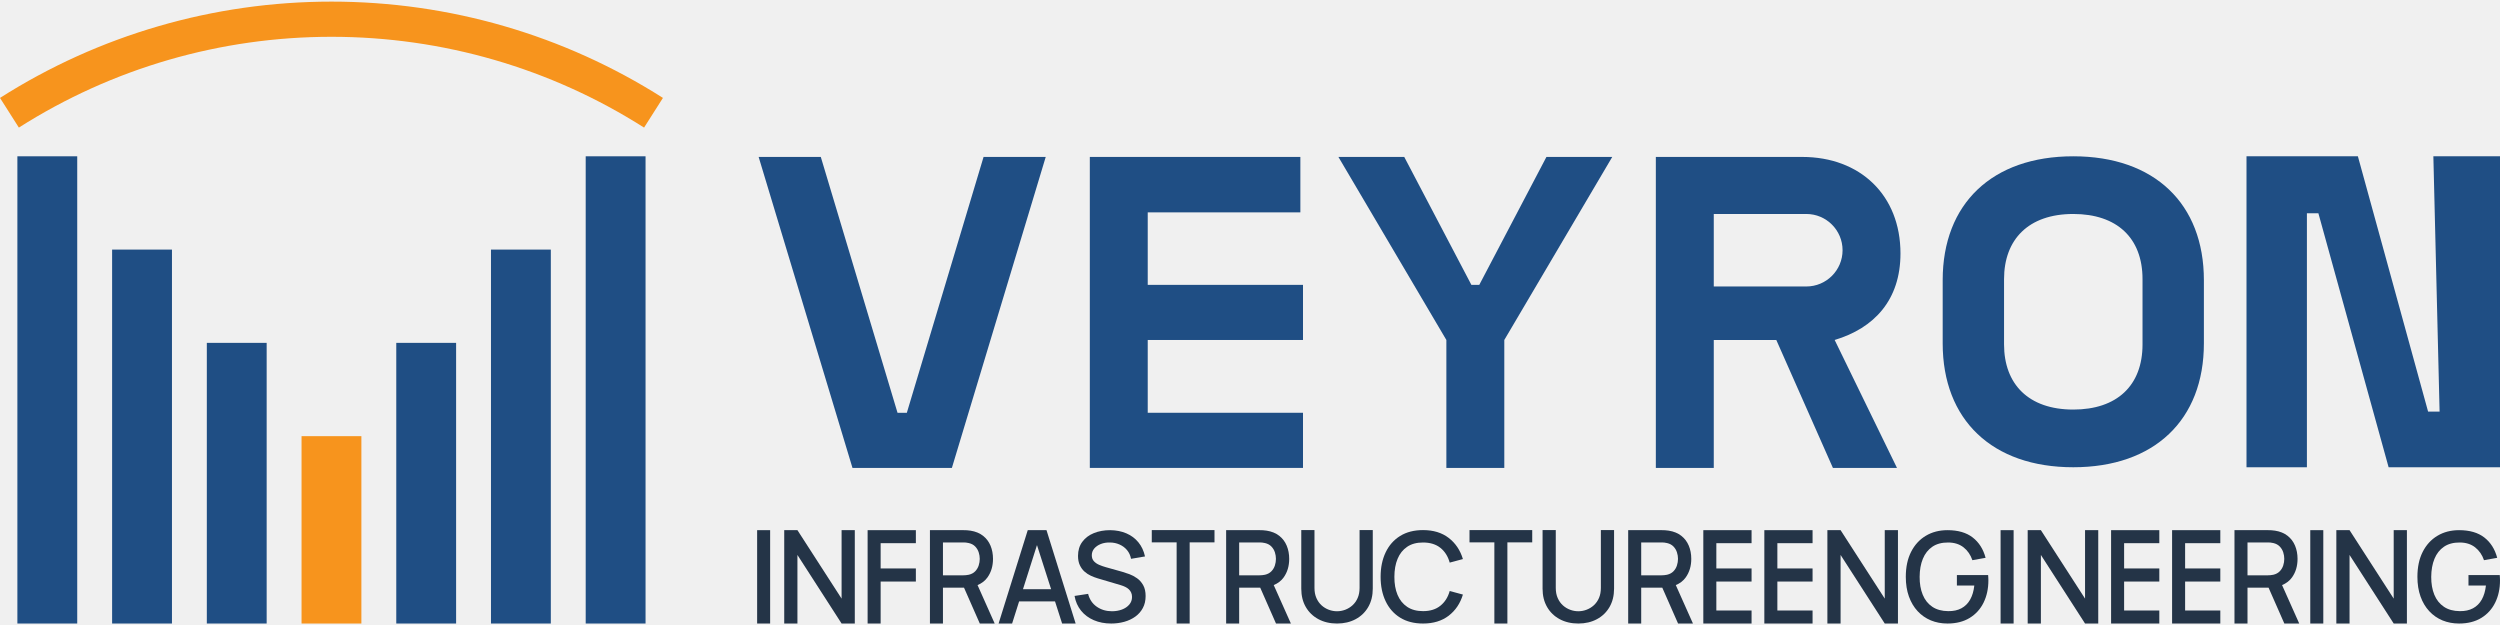
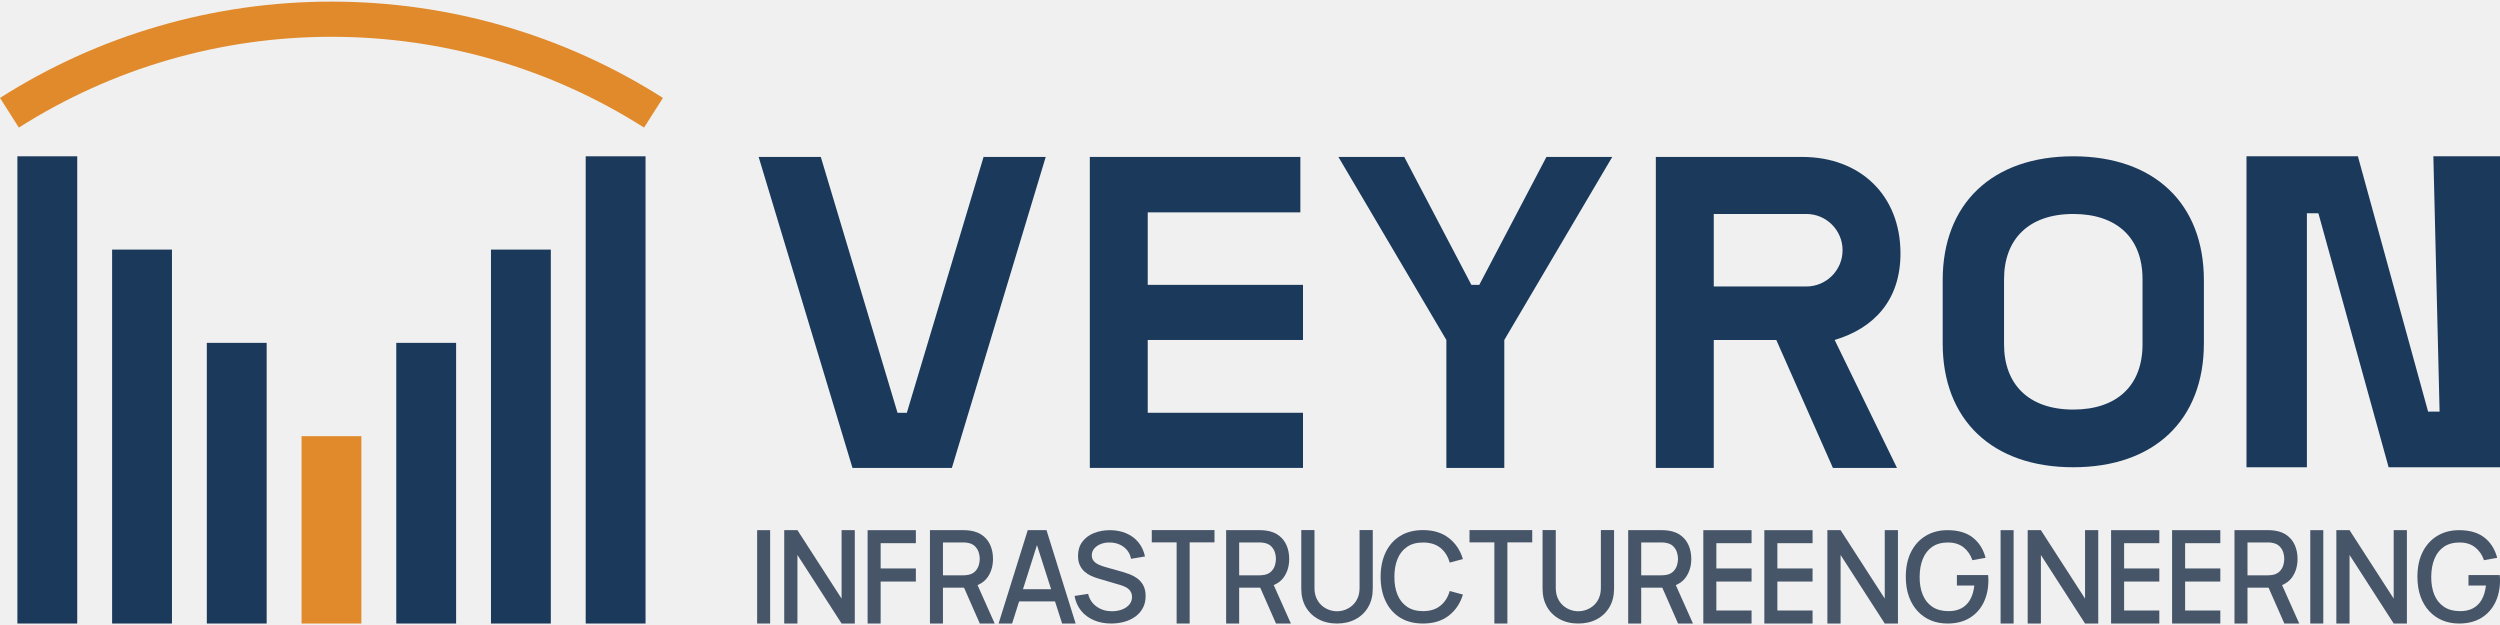
<svg xmlns="http://www.w3.org/2000/svg" width="1100" height="275" viewBox="0 0 1100 275" fill="none">
+   <style>path[fill="#1F4E84"]{fill:#1B3A5B}path[fill="#F7941D"]{fill:#E08A2C}path[fill="#243447"]{fill:#475569}</style>
  <g clip-path="url(#clip0_6692_21417)">
    <path d="M33.98 274.35H7.65V68.77H33.98V274.35Z" fill="#1F4E84" />
    <path d="M284.04 274.35H257.71V68.77H284.04V274.35Z" fill="#1F4E84" />
    <path d="M75.661 274.35H49.331V109.82H75.661V274.35Z" fill="#1F4E84" />
    <path d="M242.36 274.35H216.03V109.82H242.36V274.35Z" fill="#1F4E84" />
    <path d="M117.33 274.35H91.001V150.86H117.33V274.35Z" fill="#1F4E84" />
    <path d="M200.69 274.35H174.36V150.86H200.69V274.35Z" fill="#1F4E84" />
    <path d="M159.01 274.35H132.68V191.91H159.01V274.35Z" fill="#F7941D" />
    <path d="M283.39 56.14C242.3 30 194.74 16.19 145.85 16.19C96.95 16.19 49.39 30 8.3 56.14L0 43.08C43.57 15.36 94.01 0.71 145.85 0.71C197.69 0.71 248.12 15.36 291.69 43.08L283.39 56.14Z" fill="#F7941D" />
    <path d="M333.14 274.35H338.86V233.27H333.14V274.35Z" fill="#243447" />
    <path d="M880.26 274.35H885.99V233.27H880.26V274.35Z" fill="#243447" />
    <path d="M1016.52 274.35H1022.25V233.27H1016.52V274.35Z" fill="#243447" />
    <path d="M370.3 263.39L350.87 233.27H345.06V274.35H350.87V244.18L370.3 274.35H376.11V233.27H370.3V263.39Z" fill="#243447" />
    <path d="M829.29 263.39L809.86 233.27H804.05V274.35H809.86V244.18L829.29 274.35H835.1V233.27H829.29V263.39Z" fill="#243447" />
    <path d="M917.42 263.39L897.99 233.27H892.18V274.35H897.99V244.18L917.42 274.35H923.23V233.27H917.42V263.39Z" fill="#243447" />
    <path d="M1053.23 263.39L1033.8 233.27H1027.99V274.35H1033.8V244.18L1053.23 274.35H1059.04V233.27H1053.23V263.39Z" fill="#243447" />
    <path d="M381.75 274.35H387.48V255.88H402.98V250.12H387.48V239H402.98V233.27H381.75V274.35Z" fill="#243447" />
    <path d="M749.46 268.62V274.35H755.19H770.69V268.62H755.19V255.88H770.69V250.12H755.19V239H770.69V233.27H749.46V268.62Z" fill="#243447" />
    <path d="M776.31 268.62V274.35H782.04H797.53V268.62H782.04V255.88H797.53V250.12H782.04V239H797.53V233.27H776.31V268.62Z" fill="#243447" />
    <path d="M928.88 268.62V274.35H934.61H950.1V268.62H934.61V255.88H950.1V250.12H934.61V239H950.1V233.27H928.88V268.62Z" fill="#243447" />
    <path d="M955.72 268.62V274.35H961.45H976.94V268.62H961.45V255.88H976.94V250.12H961.45V239H976.94V233.27H955.72V268.62Z" fill="#243447" />
    <path fill-rule="evenodd" clip-rule="evenodd" d="M430.12 257.44L437.66 274.35H431.11L424.16 258.56H414.9V274.35H409.17V233.27H423.99C424.37 233.27 424.843 233.283 425.41 233.31C425.977 233.337 426.517 233.397 427.03 233.49C429.223 233.837 431.057 234.587 432.53 235.74C433.997 236.887 435.097 238.337 435.83 240.09C436.557 241.843 436.92 243.78 436.92 245.9C436.92 249.047 436.117 251.757 434.51 254.03C433.42 255.57 431.94 256.68 430.12 257.44ZM414.9 253.14H423.77C424.137 253.14 424.543 253.12 424.99 253.08C425.437 253.047 425.86 252.983 426.26 252.89C427.433 252.617 428.377 252.11 429.09 251.37C429.797 250.63 430.307 249.777 430.62 248.81C430.933 247.843 431.09 246.873 431.09 245.9C431.09 244.933 430.933 243.97 430.62 243.01C430.307 242.05 429.797 241.2 429.09 240.46C428.377 239.72 427.433 239.213 426.26 238.94C425.86 238.833 425.437 238.76 424.99 238.72C424.543 238.687 424.137 238.67 423.77 238.67H414.9V253.14Z" fill="#243447" />
    <path fill-rule="evenodd" clip-rule="evenodd" d="M560.44 257.44L567.99 274.35H561.44L554.49 258.56H545.23V274.35H539.5V233.27H554.31C554.697 233.27 555.173 233.283 555.74 233.31C556.307 233.337 556.843 233.397 557.35 233.49C559.543 233.837 561.377 234.587 562.85 235.74C564.323 236.887 565.423 238.337 566.15 240.09C566.883 241.843 567.25 243.78 567.25 245.9C567.25 249.047 566.447 251.757 564.84 254.03C563.75 255.57 562.26 256.68 560.44 257.44ZM545.23 253.14H554.09C554.457 253.14 554.863 253.12 555.31 253.08C555.757 253.047 556.183 252.983 556.59 252.89C557.757 252.617 558.697 252.11 559.41 251.37C560.123 250.63 560.637 249.777 560.95 248.81C561.257 247.843 561.41 246.873 561.41 245.9C561.41 244.933 561.257 243.97 560.95 243.01C560.637 242.05 560.123 241.2 559.41 240.46C558.697 239.72 557.757 239.213 556.59 238.94C556.183 238.833 555.757 238.76 555.31 238.72C554.863 238.687 554.457 238.67 554.09 238.67H545.23V253.14Z" fill="#243447" />
    <path fill-rule="evenodd" clip-rule="evenodd" d="M737.35 257.44L744.9 274.35H738.35L731.4 258.56H722.13V274.35H716.4V233.27H731.22C731.607 233.27 732.08 233.283 732.64 233.31C733.207 233.337 733.747 233.397 734.26 233.49C736.454 233.837 738.287 234.587 739.76 235.74C741.227 236.887 742.327 238.337 743.06 240.09C743.794 241.843 744.16 243.78 744.16 245.9C744.16 249.047 743.354 251.757 741.74 254.03C740.66 255.57 739.17 256.68 737.35 257.44ZM722.13 253.14H731C731.367 253.14 731.774 253.12 732.22 253.08C732.667 253.047 733.09 252.983 733.49 252.89C734.664 252.617 735.607 252.11 736.32 251.37C737.034 250.63 737.544 249.777 737.85 248.81C738.164 247.843 738.32 246.873 738.32 245.9C738.32 244.933 738.164 243.97 737.85 243.01C737.544 242.05 737.034 241.2 736.32 240.46C735.607 239.72 734.664 239.213 733.49 238.94C733.09 238.833 732.667 238.76 732.22 238.72C731.774 238.687 731.367 238.67 731 238.67H722.13V253.14Z" fill="#243447" />
    <path fill-rule="evenodd" clip-rule="evenodd" d="M1004.11 257.44L1011.66 274.35H1005.11L998.16 258.56H988.9V274.35H983.17V233.27H997.98C998.367 233.27 998.843 233.283 999.41 233.31C999.977 233.337 1000.52 233.397 1001.03 233.49C1003.22 233.837 1005.05 234.587 1006.52 235.74C1007.99 236.887 1009.09 238.337 1009.82 240.09C1010.55 241.843 1010.92 243.78 1010.92 245.9C1010.92 249.047 1010.12 251.757 1008.51 254.03C1007.42 255.57 1005.93 256.68 1004.11 257.44ZM988.9 253.14H997.77C998.13 253.14 998.537 253.12 998.99 253.08C999.437 253.047 999.86 252.983 1000.26 252.89C1001.43 252.617 1002.37 252.11 1003.08 251.37C1003.79 250.63 1004.31 249.777 1004.62 248.81C1004.93 247.843 1005.08 246.873 1005.08 245.9C1005.08 244.933 1004.93 243.97 1004.62 243.01C1004.31 242.05 1003.79 241.2 1003.08 240.46C1002.37 239.72 1001.43 239.213 1000.26 238.94C999.86 238.833 999.437 238.76 998.99 238.72C998.537 238.687 998.13 238.67 997.77 238.67H988.9V253.14Z" fill="#243447" />
    <path fill-rule="evenodd" clip-rule="evenodd" d="M460.46 233.27L473.28 274.35H467.33L464.21 264.62H448.41L445.33 274.35H439.38L452.21 233.27H460.46ZM462.49 259.25L456.27 239.84L450.11 259.25H462.49Z" fill="#243447" />
    <path d="M500.3 254.43C499.214 253.657 498.09 253.057 496.93 252.63C495.77 252.203 494.734 251.86 493.82 251.6L486.53 249.55C485.597 249.29 484.66 248.963 483.72 248.57C482.78 248.183 481.99 247.65 481.35 246.97C480.71 246.297 480.39 245.41 480.39 244.31C480.39 243.197 480.75 242.21 481.47 241.35C482.197 240.497 483.167 239.83 484.38 239.35C485.594 238.877 486.93 238.66 488.39 238.7C489.91 238.713 491.317 239.01 492.61 239.59C493.91 240.163 495.007 240.983 495.9 242.05C496.794 243.123 497.38 244.4 497.66 245.88L503.8 244.83C503.267 242.403 502.3 240.337 500.9 238.63C499.507 236.917 497.754 235.603 495.64 234.69C493.534 233.777 491.144 233.303 488.47 233.27C485.824 233.27 483.43 233.703 481.29 234.57C479.157 235.437 477.464 236.717 476.21 238.41C474.957 240.097 474.33 242.157 474.33 244.59C474.33 246.197 474.597 247.56 475.13 248.68C475.657 249.807 476.347 250.75 477.2 251.51C478.047 252.263 478.984 252.873 480.01 253.34C481.03 253.807 482.034 254.187 483.02 254.48L493.13 257.47C493.864 257.69 494.537 257.95 495.15 258.25C495.764 258.55 496.284 258.907 496.71 259.32C497.137 259.727 497.474 260.207 497.72 260.76C497.967 261.307 498.09 261.937 498.09 262.65C498.09 263.963 497.684 265.09 496.87 266.03C496.064 266.97 494.99 267.693 493.65 268.2C492.317 268.7 490.857 268.95 489.27 268.95C486.71 268.95 484.474 268.28 482.56 266.94C480.64 265.593 479.377 263.713 478.77 261.3L472.8 262.21C473.24 264.71 474.194 266.87 475.66 268.69C477.134 270.51 479.007 271.907 481.28 272.88C483.554 273.86 486.107 274.35 488.94 274.35C490.967 274.35 492.894 274.093 494.72 273.58C496.547 273.067 498.16 272.303 499.56 271.29C500.96 270.277 502.06 269.017 502.86 267.51C503.667 266.003 504.07 264.253 504.07 262.26C504.07 260.347 503.714 258.753 503 257.48C502.287 256.213 501.387 255.197 500.3 254.43Z" fill="#243447" />
    <path d="M506.78 238.64H517.72V274.35H523.45V238.64H534.38V233.24H506.78V238.64Z" fill="#243447" />
    <path d="M646.58 238.64H657.52V274.35H663.25V238.64H674.18V233.24H646.58V238.64Z" fill="#243447" />
    <path d="M598.21 258.7C598.21 260.367 597.93 261.837 597.37 263.11C596.817 264.39 596.063 265.46 595.11 266.32C594.163 267.18 593.1 267.833 591.92 268.28C590.74 268.727 589.53 268.95 588.29 268.95C587.063 268.95 585.86 268.73 584.68 268.29C583.507 267.857 582.443 267.21 581.49 266.35C580.543 265.49 579.787 264.42 579.22 263.14C578.653 261.86 578.37 260.38 578.37 258.7V233.24H572.56V259C572.56 262.107 573.227 264.807 574.56 267.1C575.893 269.393 577.743 271.173 580.11 272.44C582.477 273.713 585.203 274.35 588.29 274.35C591.377 274.35 594.103 273.713 596.47 272.44C598.837 271.173 600.687 269.39 602.02 267.09C603.353 264.783 604.02 262.087 604.02 259V233.24H598.21V258.7Z" fill="#243447" />
    <path d="M704.38 258.7C704.38 260.367 704.103 261.837 703.55 263.11C702.99 264.39 702.237 265.46 701.29 266.32C700.337 267.18 699.27 267.833 698.09 268.28C696.91 268.727 695.7 268.95 694.46 268.95C693.233 268.95 692.033 268.73 690.86 268.29C689.68 267.857 688.613 267.21 687.66 266.35C686.713 265.49 685.957 264.42 685.39 263.14C684.823 261.86 684.54 260.38 684.54 258.7V233.24H678.73V259C678.73 262.107 679.397 264.807 680.73 267.1C682.063 269.393 683.913 271.173 686.28 272.44C688.647 273.713 691.373 274.35 694.46 274.35C697.547 274.35 700.273 273.713 702.64 272.44C705.007 271.173 706.857 269.39 708.19 267.09C709.523 264.783 710.19 262.087 710.19 259V233.24H704.38V258.7Z" fill="#243447" />
    <path d="M619.15 240.59C621.01 239.323 623.34 238.693 626.14 238.7C629.26 238.7 631.804 239.483 633.77 241.05C635.737 242.623 637.104 244.79 637.87 247.55L643.68 245.99C642.507 242.097 640.427 238.997 637.44 236.69C634.454 234.39 630.687 233.24 626.14 233.24C622.194 233.24 618.83 234.103 616.05 235.83C613.27 237.557 611.147 239.963 609.68 243.05C608.207 246.137 607.47 249.72 607.47 253.8C607.47 257.873 608.207 261.453 609.68 264.54C611.147 267.627 613.27 270.033 616.05 271.76C618.83 273.487 622.194 274.35 626.14 274.35C630.687 274.35 634.454 273.2 637.44 270.9C640.427 268.593 642.507 265.497 643.68 261.61L637.87 260.04C637.104 262.787 635.737 264.947 633.77 266.52C631.804 268.107 629.26 268.9 626.14 268.9C623.347 268.9 621.014 268.267 619.14 267C617.267 265.74 615.857 263.98 614.91 261.72C613.97 259.453 613.51 256.813 613.53 253.8C613.53 250.78 614 248.14 614.94 245.88C615.88 243.613 617.284 241.85 619.15 240.59Z" fill="#243447" />
    <path d="M874.78 253.03H861.03V257.63H868.7C868.427 260.083 867.814 262.15 866.86 263.83C865.914 265.51 864.63 266.783 863.01 267.65C861.397 268.517 859.467 268.933 857.22 268.9C854.42 268.88 852.084 268.24 850.21 266.98C848.337 265.72 846.937 263.96 846.01 261.7C845.077 259.447 844.62 256.813 844.64 253.8C844.654 250.78 845.127 248.133 846.06 245.86C846.994 243.587 848.387 241.82 850.24 240.56C852.094 239.3 854.42 238.68 857.22 238.7C859.92 238.713 862.167 239.423 863.96 240.83C865.747 242.237 867.044 244.12 867.85 246.48L873.66 245.44C872.654 241.64 870.767 238.66 868 236.5C865.234 234.347 861.53 233.27 856.89 233.27C853.29 233.27 850.11 234.097 847.35 235.75C844.59 237.403 842.434 239.76 840.88 242.82C839.327 245.88 838.55 249.54 838.55 253.8C838.55 257.033 839.007 259.92 839.92 262.46C840.834 265 842.114 267.153 843.76 268.92C845.407 270.693 847.344 272.043 849.57 272.97C851.797 273.89 854.237 274.35 856.89 274.35C860.704 274.35 863.954 273.533 866.64 271.9C869.327 270.26 871.374 268.007 872.78 265.14C874.187 262.273 874.89 259.013 874.89 255.36C874.89 255.213 874.88 254.87 874.86 254.33C874.847 253.79 874.82 253.357 874.78 253.03Z" fill="#243447" />
    <path d="M1099.97 254.33C1099.95 253.79 1099.92 253.357 1099.89 253.03H1086.13V257.63H1093.81C1093.53 260.083 1092.92 262.15 1091.97 263.83C1091.02 265.51 1089.73 266.783 1088.12 267.65C1086.5 268.517 1084.57 268.933 1082.32 268.9C1079.53 268.88 1077.19 268.24 1075.32 266.98C1073.45 265.72 1072.04 263.96 1071.11 261.7C1070.18 259.447 1069.72 256.813 1069.74 253.8C1069.76 250.78 1070.24 248.133 1071.17 245.86C1072.1 243.587 1073.5 241.82 1075.35 240.56C1077.2 239.3 1079.53 238.68 1082.32 238.7C1085.03 238.713 1087.27 239.423 1089.06 240.83C1090.85 242.237 1092.15 244.12 1092.96 246.48L1098.77 245.44C1097.76 241.64 1095.88 238.66 1093.11 236.5C1090.34 234.347 1086.63 233.27 1081.99 233.27C1078.39 233.27 1075.21 234.097 1072.46 235.75C1069.7 237.403 1067.54 239.76 1065.99 242.82C1064.44 245.88 1063.66 249.54 1063.66 253.8C1063.66 257.033 1064.12 259.92 1065.03 262.46C1065.94 265 1067.22 267.153 1068.87 268.92C1070.51 270.693 1072.45 272.043 1074.68 272.97C1076.91 273.89 1079.34 274.35 1081.99 274.35C1085.81 274.35 1089.06 273.533 1091.75 271.9C1094.44 270.26 1096.48 268.007 1097.89 265.14C1099.3 262.273 1100 259.013 1100 255.36C1100 255.213 1099.99 254.87 1099.97 254.33Z" fill="#243447" />
    <path d="M572.16 69.05V93.44H505V125.34H573.32V149.59H505V181.62H573.32V205.88H479.52V69.05H572.16Z" fill="#1F4E84" />
    <path d="M617.87 69.05L647.41 125.34H650.88L680.43 69.05H709.39L661.89 149.59V205.88H636.4V149.59L588.9 69.05H617.87Z" fill="#1F4E84" />
    <path fill-rule="evenodd" clip-rule="evenodd" d="M807.25 149.59L834.67 205.88H806.48L781.57 149.59H754.06V205.88H728.57V69.05H792.96C818.45 69.05 836.21 85.85 836.21 111.53C836.21 132 824.63 144.38 807.25 149.59ZM810.73 110.1C810.73 101.29 803.59 94.15 794.78 94.15H754.06V126.05H794.78C803.59 126.05 810.73 118.91 810.73 110.1Z" fill="#1F4E84" />
    <path d="M432.77 69.05L399.01 181.62H394.91L361.15 69.05H333.8L375.09 205.88H418.83L460.12 69.05H432.77Z" fill="#1F4E84" />
    <path d="M1037.47 68.77L1068.36 181.1H1073.42L1070.68 68.77H1100V205.59H1050.99L1020.09 93.83H1015.04V205.59H988.46V68.77H1037.47Z" fill="#1F4E84" />
    <path fill-rule="evenodd" clip-rule="evenodd" d="M969.71 123.27V151.09C969.71 184.73 947.96 205.59 912.24 205.59C876.53 205.59 854.78 184.73 854.78 151.09V123.27C854.78 89.63 876.53 68.77 912.24 68.77C947.96 68.77 969.71 89.63 969.71 123.27ZM942.71 122.83C942.71 104.63 931.38 94.15 912.24 94.15C892.52 94.15 881.78 105.36 881.78 122.83V151.53C881.78 169 892.52 180.21 912.24 180.21C931.38 180.21 942.71 169.73 942.71 151.53V122.83Z" fill="#1F4E84" />
  </g>
  <defs>
    <clipPath id="clip0_6692_21417">
      <rect width="1100" height="275" fill="white" />
    </clipPath>
  </defs>
</svg>
